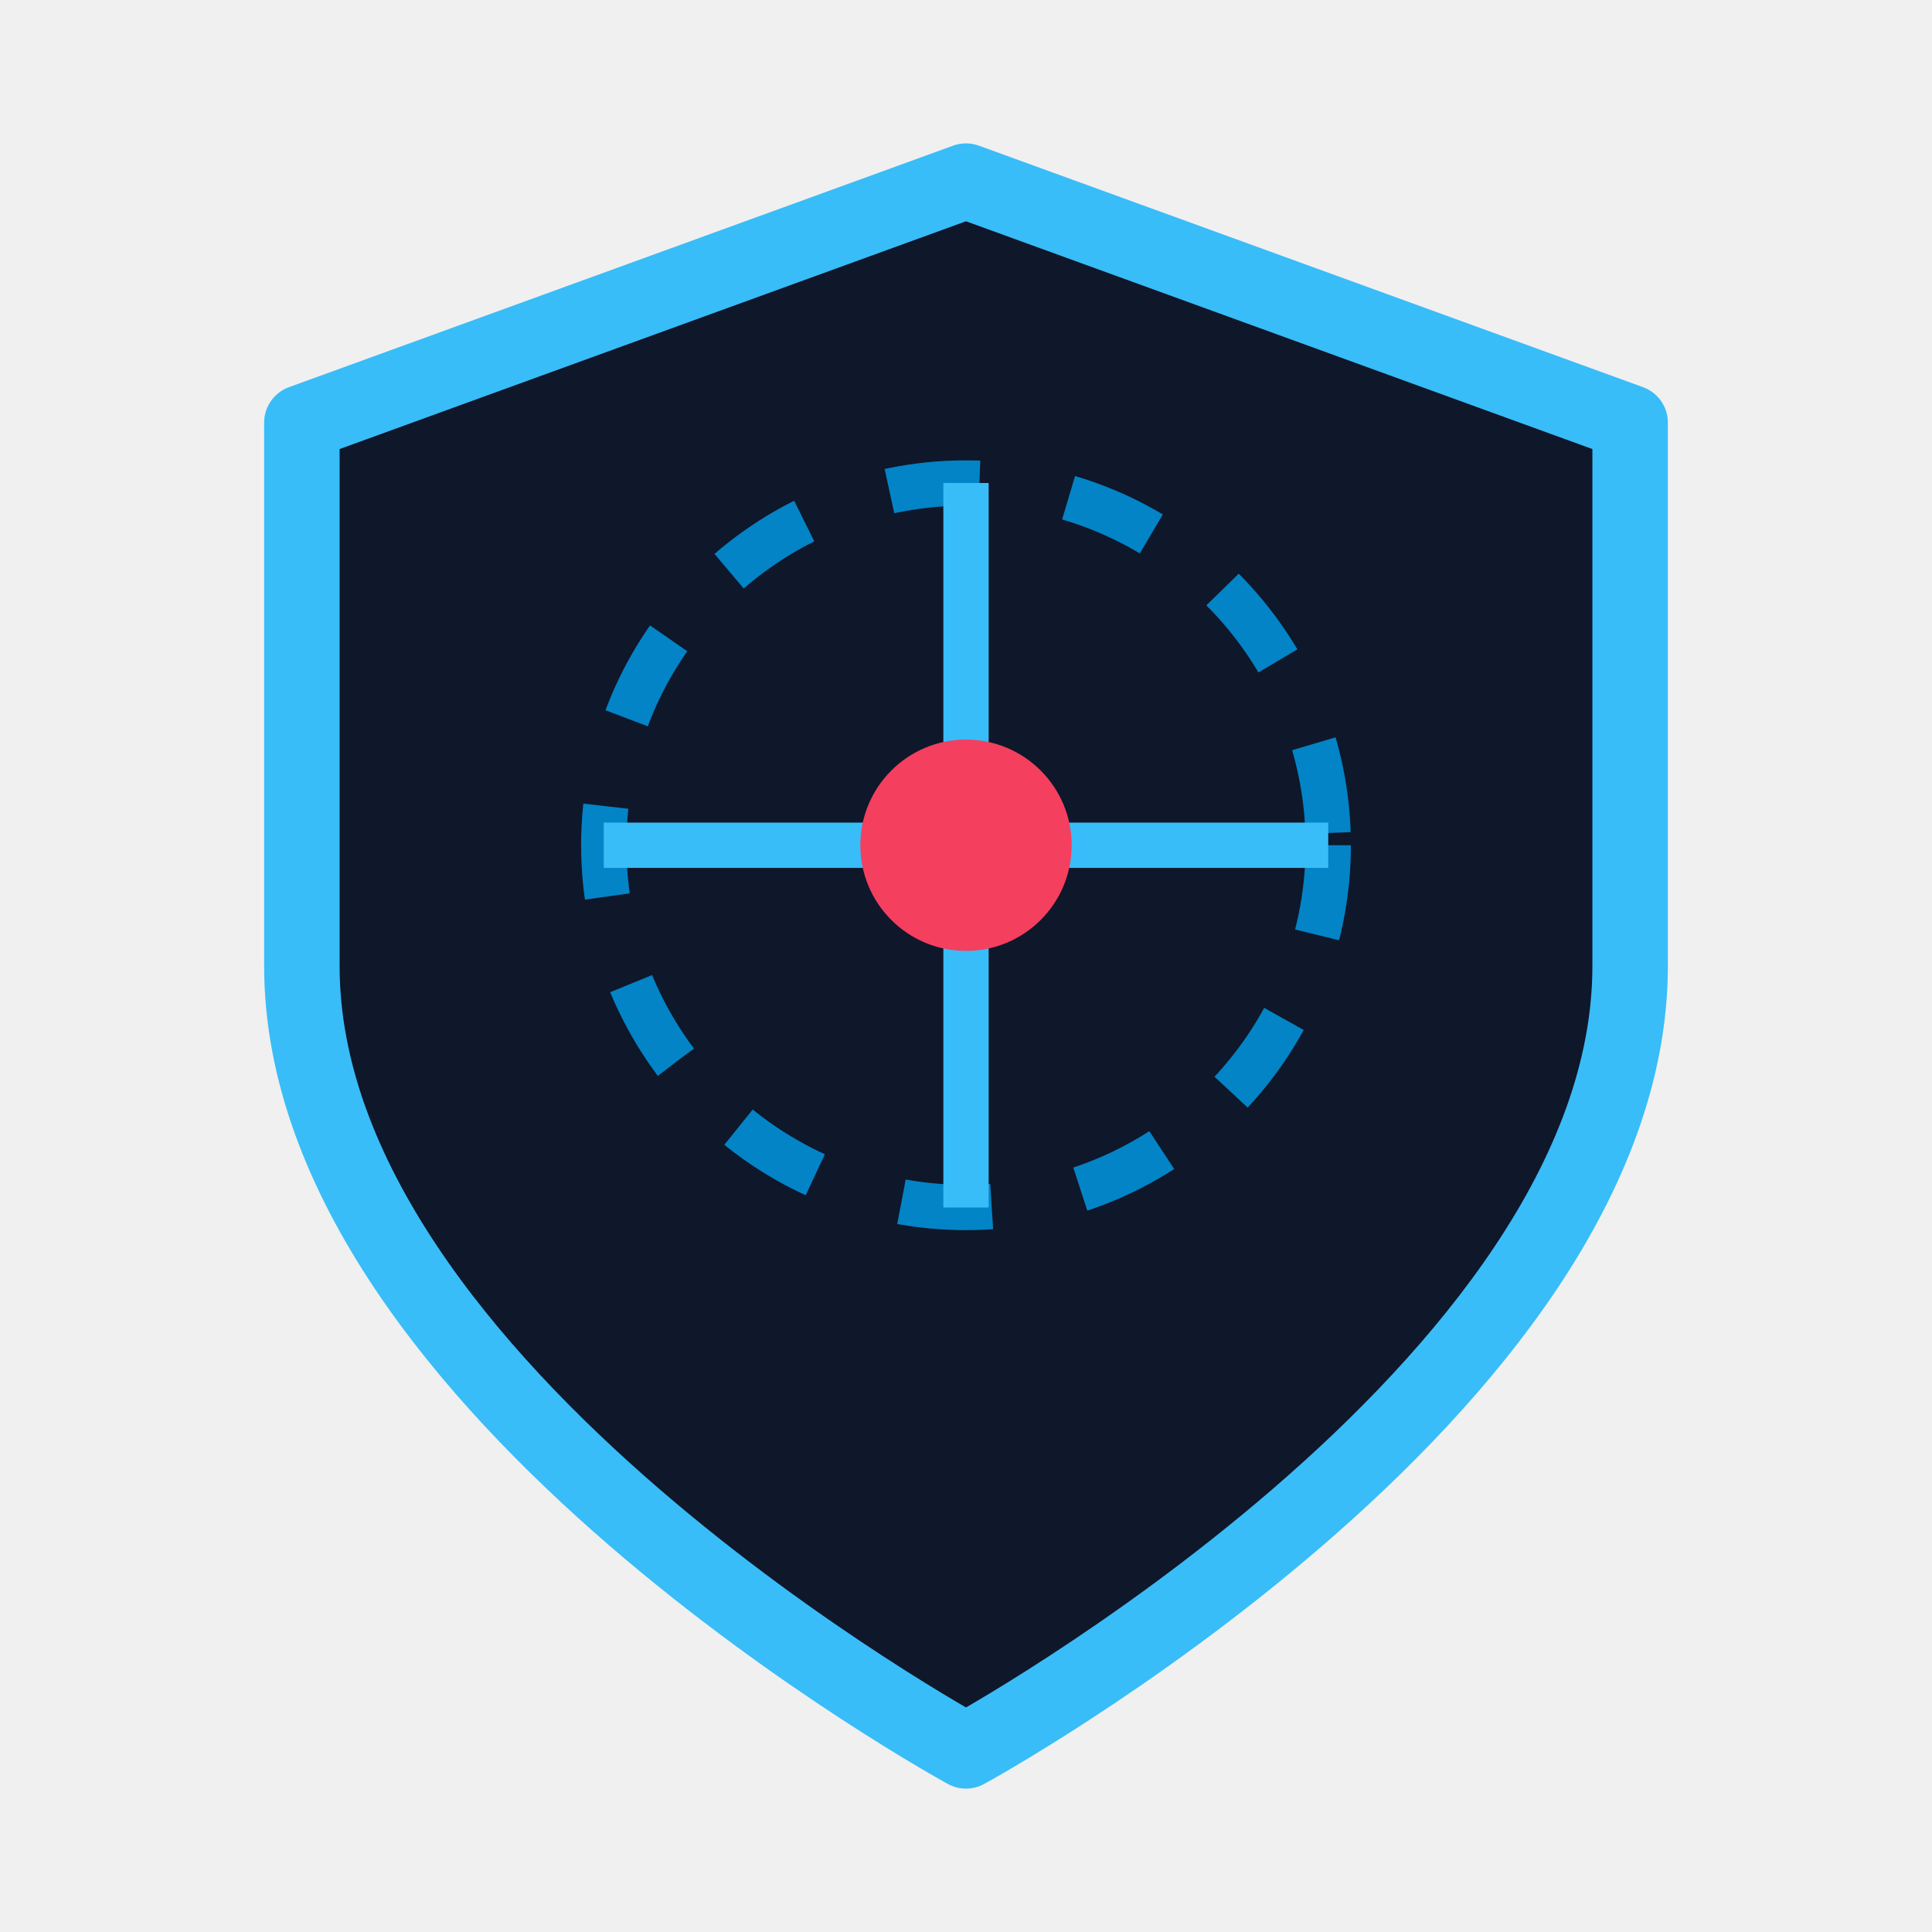
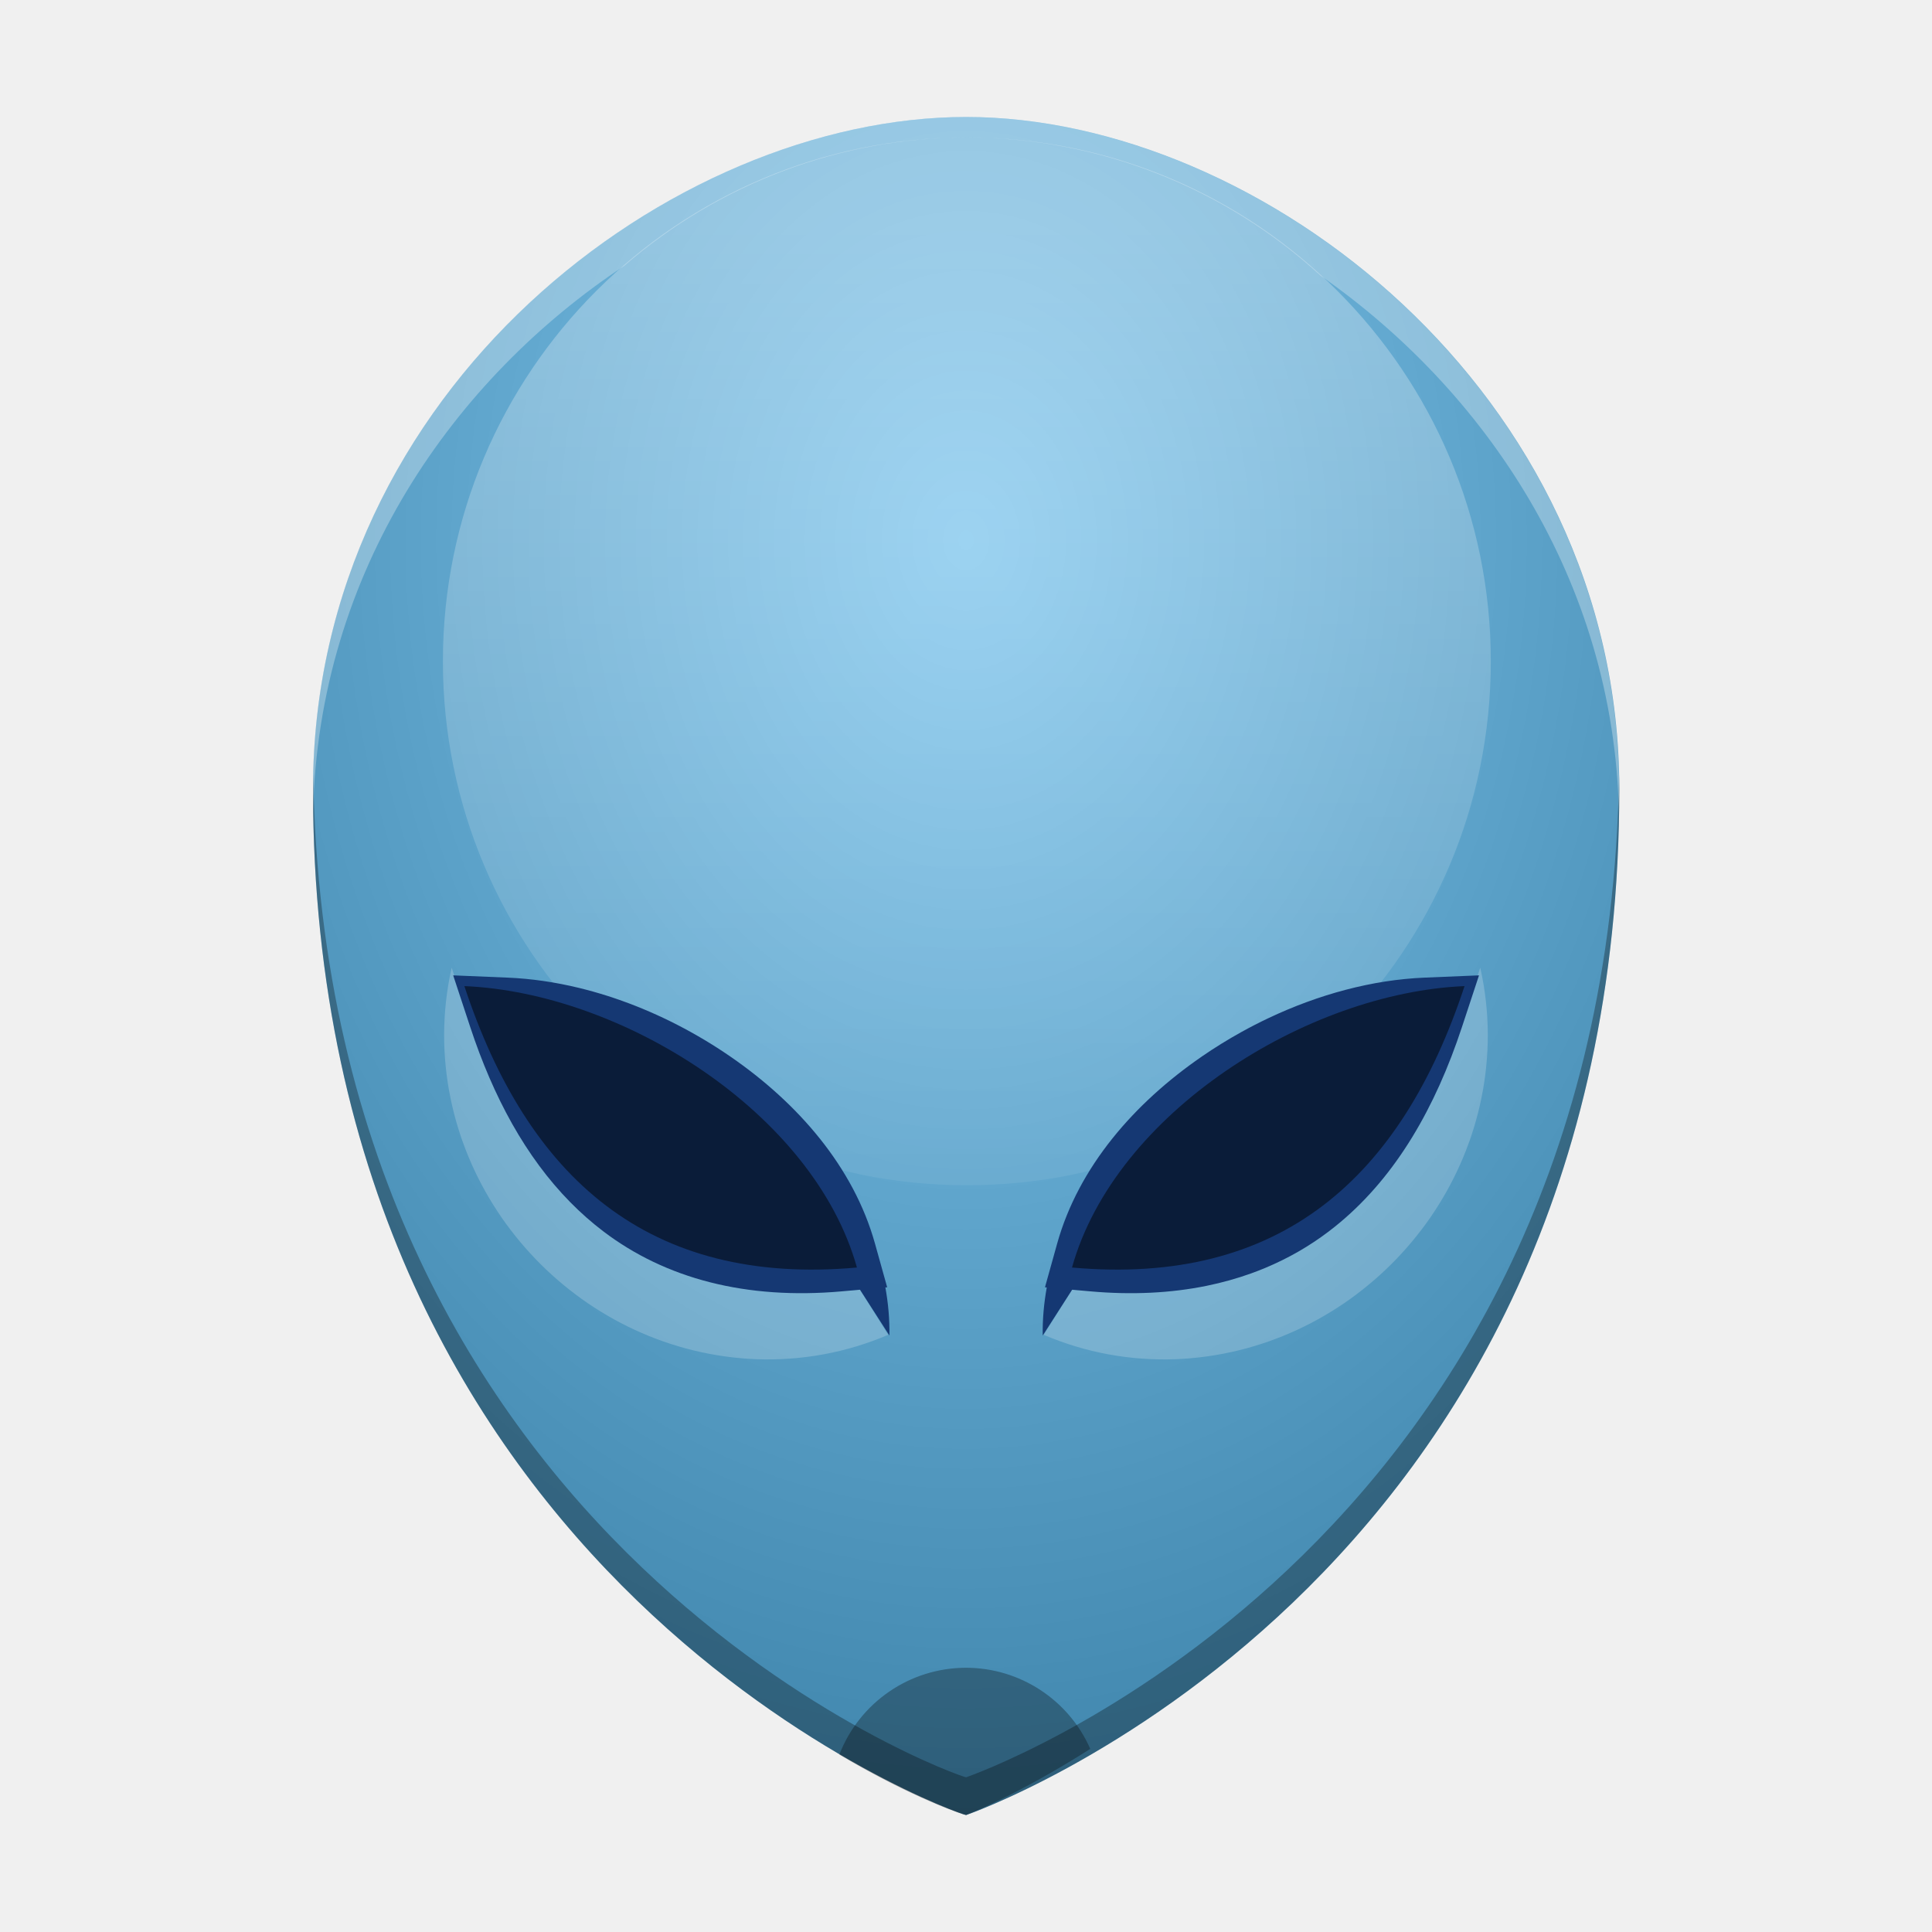
- <svg xmlns="http://www.w3.org/2000/svg" viewBox="0 0 64 64" width="64" height="64">
-   <path d="M32 6 L54 14 V32 C54 46 32 58 32 58 C32 58 10 46 10 32 V14 Z" fill="#0f172a" stroke="#38bdf8" stroke-width="2.5" stroke-linejoin="round" />
-   <circle cx="32" cy="28" r="12" fill="none" stroke="#0284c7" stroke-width="1.5" stroke-dasharray="3,3" />
-   <line x1="32" y1="16" x2="32" y2="40" stroke="#38bdf8" stroke-width="1.5" />
-   <line x1="20" y1="28" x2="44" y2="28" stroke="#38bdf8" stroke-width="1.5" />
-   <circle cx="32" cy="28" r="3.5" fill="#f43f5e" />
+ <svg xmlns="http://www.w3.org/2000/svg" width="512" height="512" version="1.1" viewBox="0 0 384 384">
+   <defs>
+     <radialGradient id="a" cx="937.05" cy="28.012" r="129.82" gradientTransform="matrix(1.7873 0 0 2.3233 -737.72 -54.149)" gradientUnits="userSpaceOnUse">
+       <stop stop-color="#80c6ed" offset="0" />
+       <stop stop-color="#347aa1" offset="1" />
+     </radialGradient>
+     <linearGradient id="b" x1="935.39" x2="935.39" y1="-51.138" y2="192.6" gradientUnits="userSpaceOnUse">
+       <stop stop-color="#fff" offset="0" />
+       <stop stop-color="#fff" stop-opacity="0" offset="1" />
+     </linearGradient>
+   </defs>
+   <g transform="translate(-745.05 96.459)">
+     <path d="m1066.9 60.442c0 159.26-129.82 203.85-129.82 203.85-1.343 0-129.82-45.731-129.82-203.85 0-79.74 71.529-133.65 129.82-133.65 58.287 2e-6 129.82 54.702 129.82 133.65z" fill="url(#a)" />
+     <path transform="scale(.75)" d="m1113.1 127.83c-1.313 5.802-1.986 11.757-2.006 17.756-1e-4 45.685 37.035 84.191 82.721 86.004 12.086 0.448 24.018-1.76 34.957-6.465l-7.48-11.947-4.836 0.242c-1.605 0.08-3.196 0.127-4.769 0.146-6.294 0.076-12.34-0.333-18.117-1.213-1.444-0.22-2.87-0.47-4.281-0.748-1.411-0.279-2.804-0.585-4.182-0.922-1.377-0.337-2.736-0.704-4.078-1.098-1.343-0.394-2.667-0.814-3.975-1.266-1.306-0.451-2.595-0.932-3.865-1.439-1.271-0.507-2.523-1.044-3.758-1.607-1.234-0.563-2.449-1.155-3.646-1.773-1.198-0.619-2.377-1.267-3.537-1.941-1.16-0.674-2.303-1.377-3.426-2.106-2.246-1.458-4.412-3.023-6.504-4.695-3.138-2.509-6.089-5.236-8.861-8.162-12.016-12.681-20.704-29.131-26.892-48.129zm272.58 0-3.463 10.637c-6.189 18.998-14.876 35.448-26.893 48.129-2.773 2.926-5.724 5.653-8.861 8.162-2.091 1.673-4.258 3.238-6.504 4.695-1.123 0.729-2.265 1.431-3.426 2.106-1.16 0.674-2.34 1.322-3.537 1.941-1.198 0.619-2.412 1.21-3.647 1.773-1.234 0.563-2.487 1.1-3.758 1.607-1.271 0.507-2.559 0.989-3.865 1.439-1.307 0.451-2.632 0.871-3.975 1.266-1.342 0.394-2.701 0.761-4.078 1.098-1.377 0.337-2.77 0.643-4.182 0.922-1.411 0.278-2.837 0.528-4.281 0.748-5.778 0.88-11.823 1.289-18.117 1.213-1.574-0.019-3.165-0.067-4.769-0.146l-4.836-0.242-7.48 11.947c10.939 4.705 22.871 6.913 34.957 6.465 45.685-1.813 82.721-40.319 82.721-86.004-0.02-5.999-0.692-11.954-2.006-17.756z" fill="#fff" opacity=".2" />
+     <circle cx="937.22" cy="34.983" r="104.14" fill="url(#b)" opacity=".3" />
+     <path transform="scale(.75)" d="m1113.5 129.87 4.527 13.725c6.104 18.494 14.671 34.378 26.522 46.414 2.734 2.777 5.644 5.351 8.738 7.703 4e-4 3.1e-4 0-3e-4 0 0 2.063 1.568 4.201 3.027 6.416 4.377 5e-4 2.8e-4 0-2.9e-4 0 0 1.107 0.675 2.232 1.322 3.377 1.941 5e-4 2.7e-4 0-2.7e-4 0 0 1.145 0.619 2.307 1.212 3.488 1.775 5e-4 2.6e-4 0-2.5e-4 0 0 1.181 0.564 2.38 1.1 3.598 1.607 5e-4 2.3e-4 0-2.3e-4 0 0 1.218 0.507 2.452 0.987 3.705 1.438 6e-4 2e-4 0-2.1e-4 0 0 1.253 0.451 2.524 0.874 3.812 1.268 1.289 0.394 2.596 0.758 3.92 1.094 1.324 0.336 2.664 0.644 4.021 0.922 1.358 0.278 2.733 0.527 4.125 0.746 1.391 0.219 2.798 0.41 4.223 0.57 5.698 0.642 11.66 0.808 17.867 0.486 1.552-0.08 3.121-0.19 4.703-0.332l4.77-0.426 7.789 12.133c0.078-4.276-0.308-8.532-1.066-12.734l0.477-0.043-3.231-11.576c-5.687-20.382-20.498-37.29-38.293-49.545-0.042-0.029-0.081-0.061-0.123-0.09-4e-4 -3e-4 0 3.1e-4 0 0-2.231-1.532-4.511-2.996-6.834-4.383-5e-4 -2.9e-4 0 2.9e-4 0 0-1.161-0.693-2.331-1.368-3.512-2.023-5e-4 -2.8e-4 0 2.8e-4 0 0-1.181-0.655-2.372-1.292-3.57-1.908-5e-4 -2.7e-4 0 2.7e-4 0 0-1.198-0.616-2.405-1.214-3.619-1.789-5e-4 -2.6e-4 0 2.5e-4 0 0-1.214-0.575-2.434-1.13-3.662-1.664-6e-4 -2.4e-4 0 2.4e-4 0 0-1.228-0.534-2.463-1.048-3.703-1.539-1.241-0.491-2.486-0.959-3.736-1.406-1.25-0.447-2.503-0.874-3.76-1.275-1.258-0.402-2.518-0.779-3.781-1.135-1.263-0.355-2.527-0.688-3.793-0.996-6.331-1.539-12.692-2.474-18.955-2.734zm271.85 0-14.44 0.6c-13.78 0.572-28.032 4.417-41.394 10.75-2.429 1.151-4.829 2.386-7.191 3.697-3.544 1.967-7.004 4.107-10.352 6.406-0.041 0.029-0.082 0.061-0.123 0.09-17.795 12.255-32.608 29.162-38.295 49.545l-3.228 11.576 0.477 0.043c-0.758 4.202-1.146 8.459-1.068 12.734l7.791-12.133 4.77 0.426c11.076 0.992 21.412 0.475 30.916-1.471 4.073-0.834 7.995-1.931 11.756-3.283 1.253-0.451 2.49-0.93 3.707-1.438 6.09-2.538 11.729-5.781 16.887-9.701 1.032-0.784 2.044-1.593 3.035-2.426 14.862-12.487 25.182-30.352 32.225-51.691z" color="#000000" color-rendering="auto" dominant-baseline="auto" fill="#153873" image-rendering="auto" shape-rendering="auto" solid-color="#000000" style="font-feature-settings:normal;font-variant-alternates:normal;font-variant-caps:normal;font-variant-ligatures:normal;font-variant-numeric:normal;font-variant-position:normal;isolation:auto;mix-blend-mode:normal;shape-padding:0;text-decoration-color:#000000;text-decoration-line:none;text-decoration-style:solid;text-indent:0;text-orientation:mixed;text-transform:none;white-space:normal" />
+     <g>
+       <path d="m837.35 99.538c12.562 38.063 36.531 59.652 78.023 55.935-8.588-30.779-46.726-54.636-78.023-55.935zm198.79 0c-31.297 1.299-69.434 25.156-78.023 55.935 41.492 3.717 65.461-17.872 78.023-55.935z" opacity=".5" />
+       <path d="m937.05 235.02a27.038 27.038 0 0 0-25.175 17.256c14.566 8.659 24.801 12.019 25.175 12.019 0 0 10.119-3.868 24.702-13.151a27.038 27.038 0 0 0-24.702-16.124z" opacity=".3" />
+       <path transform="scale(.75)" d="m1076.4 76.693c-0.029 1.295-0.055 2.591-0.055 3.897 0 210.82 171.3 271.8 173.09 271.8 0 0 173.09-59.446 173.09-271.8 0-1.281-0.027-2.553-0.055-3.824-3.317 207.33-173.03 265.62-173.03 265.62-1.773-1e-5 -169.77-59.799-173.03-265.7z" opacity=".3" />
+     </g>
+     <path transform="scale(.75)" d="m1249.4-97.611c-77.716 0-173.09 71.881-173.09 178.2 0 2.05 0.023 4.082 0.055 6.104 1.407-63.827 37.233-114.87 82.426-144.83a138.85 138.85 0 0 1 90.838-34.062 138.85 138.85 0 0 1 93.723 36.633c43.611 30.444 77.72 80.669 79.08 142.34 0.033-2.046 0.055-4.101 0.055-6.176 0-105.27-95.372-178.2-173.09-178.2z" fill="#fff" opacity=".3" />
+   </g>
</svg>
